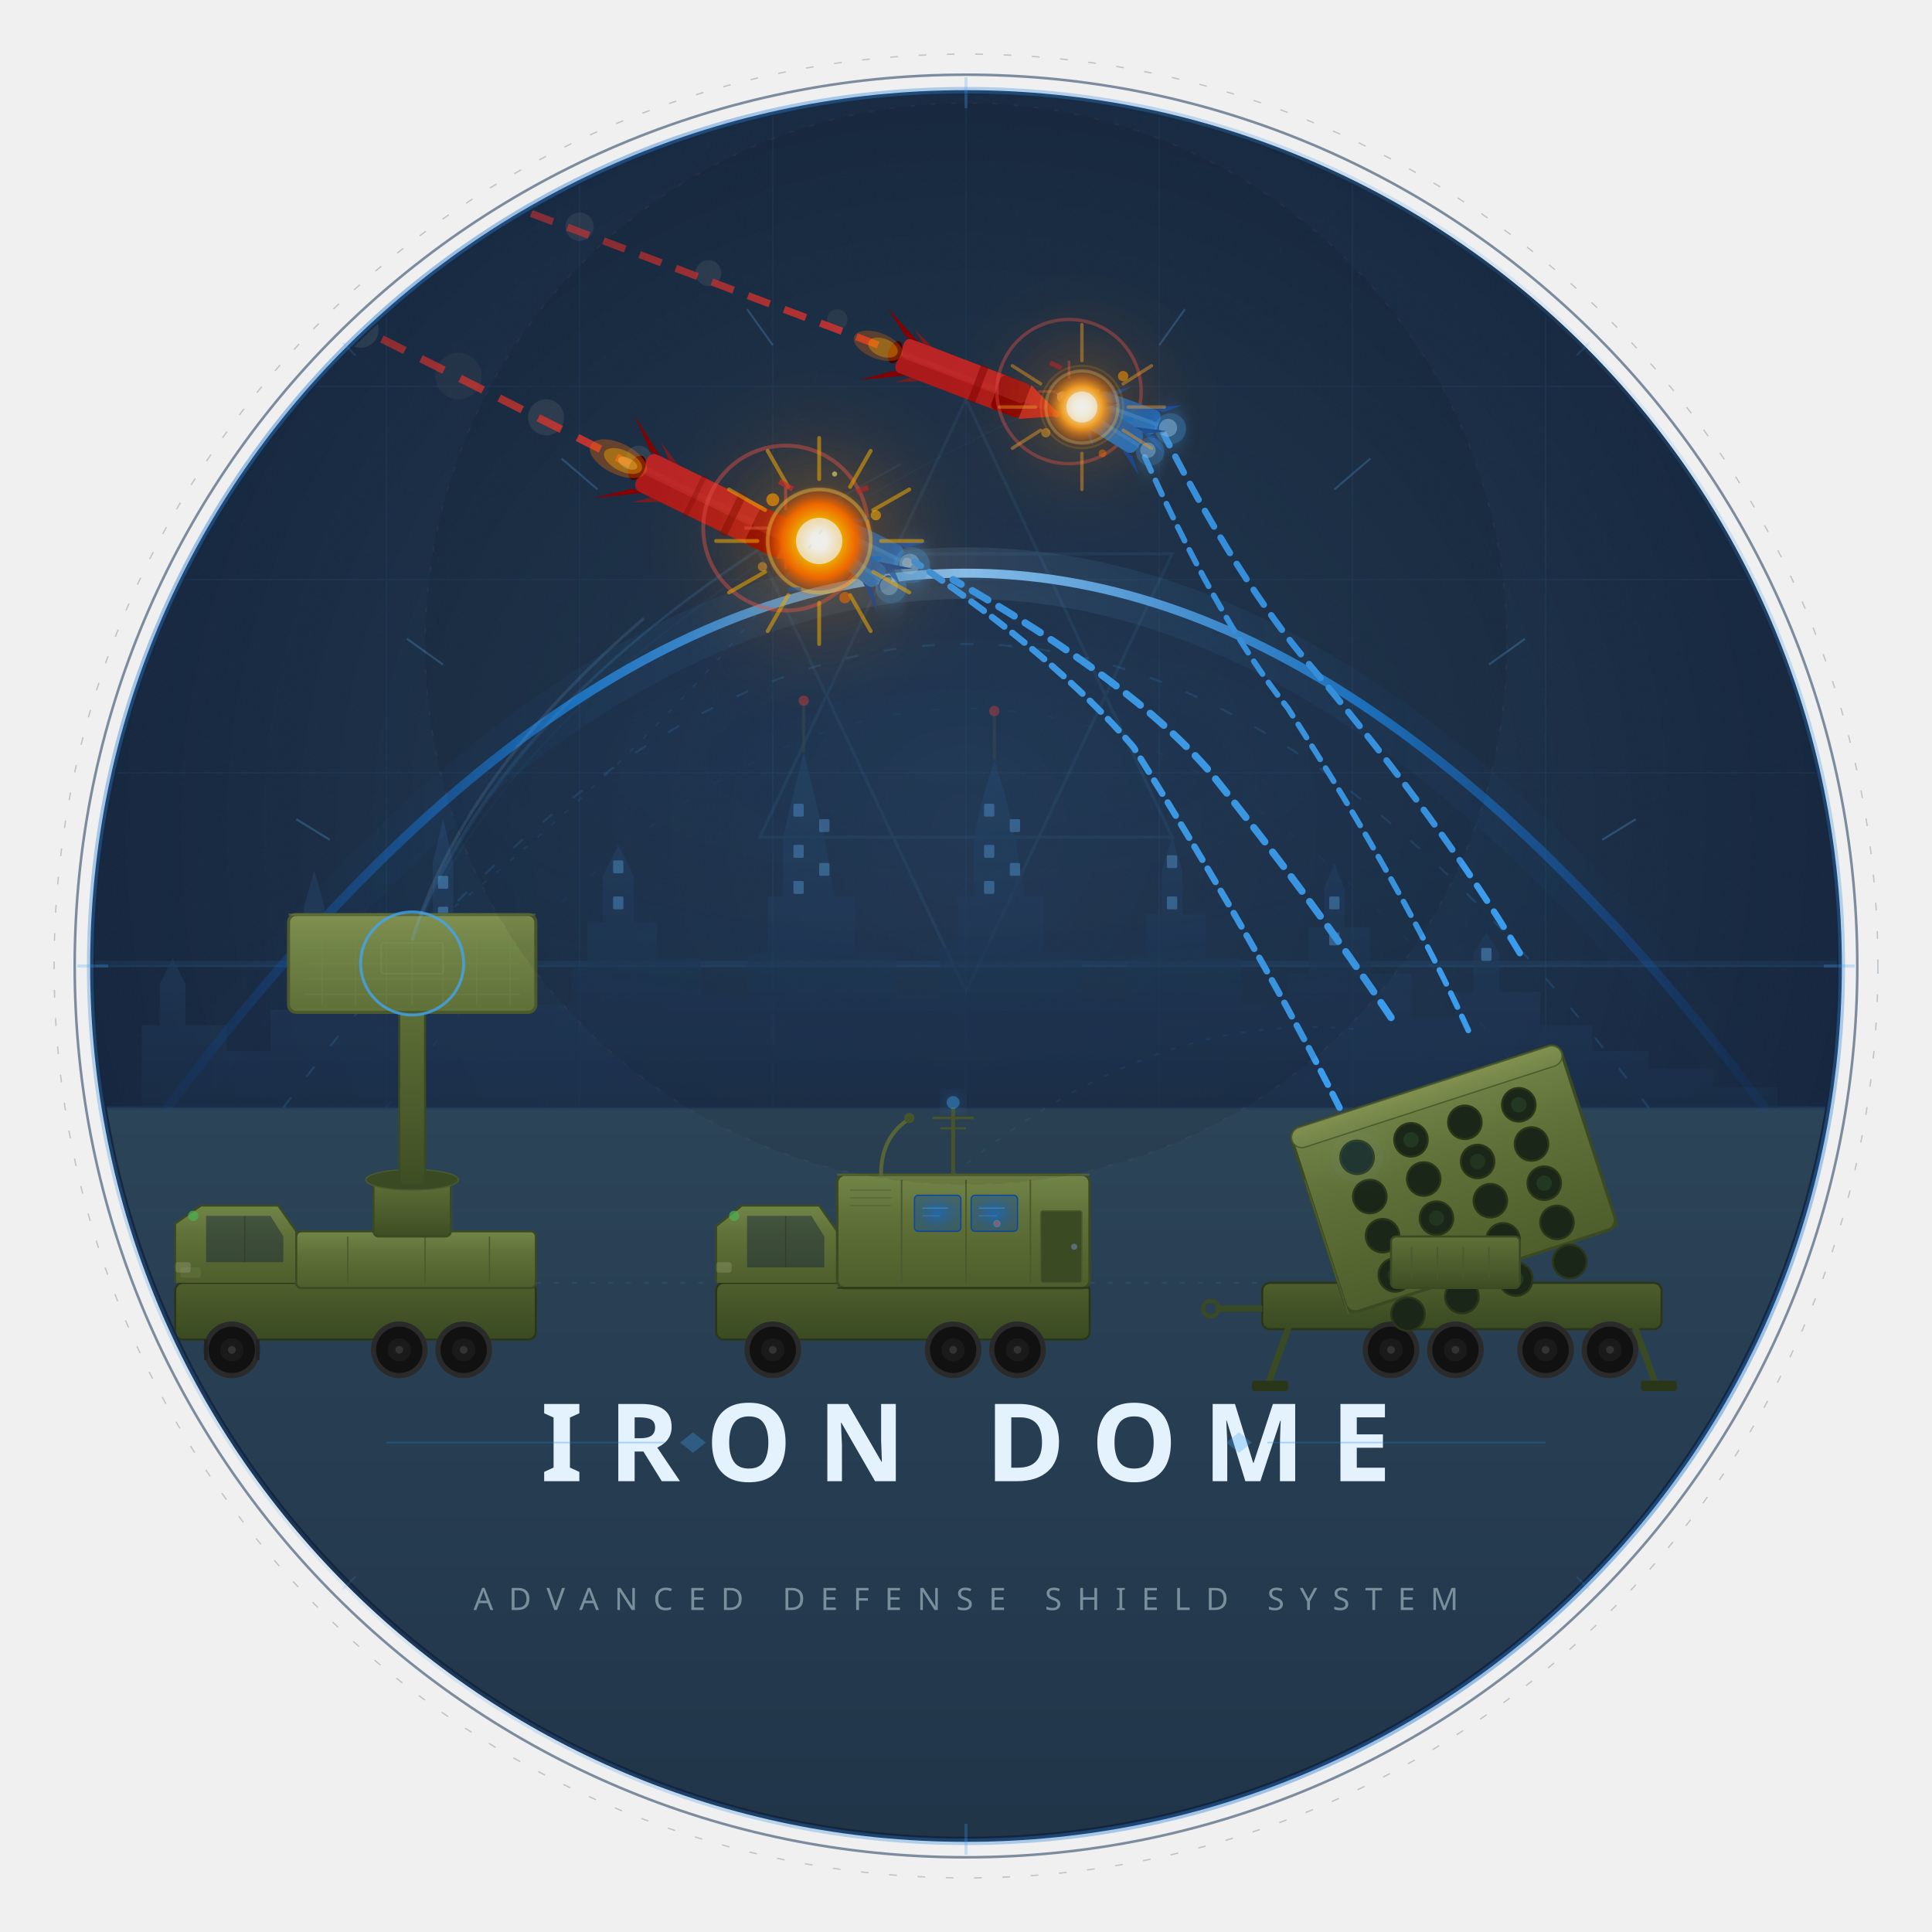
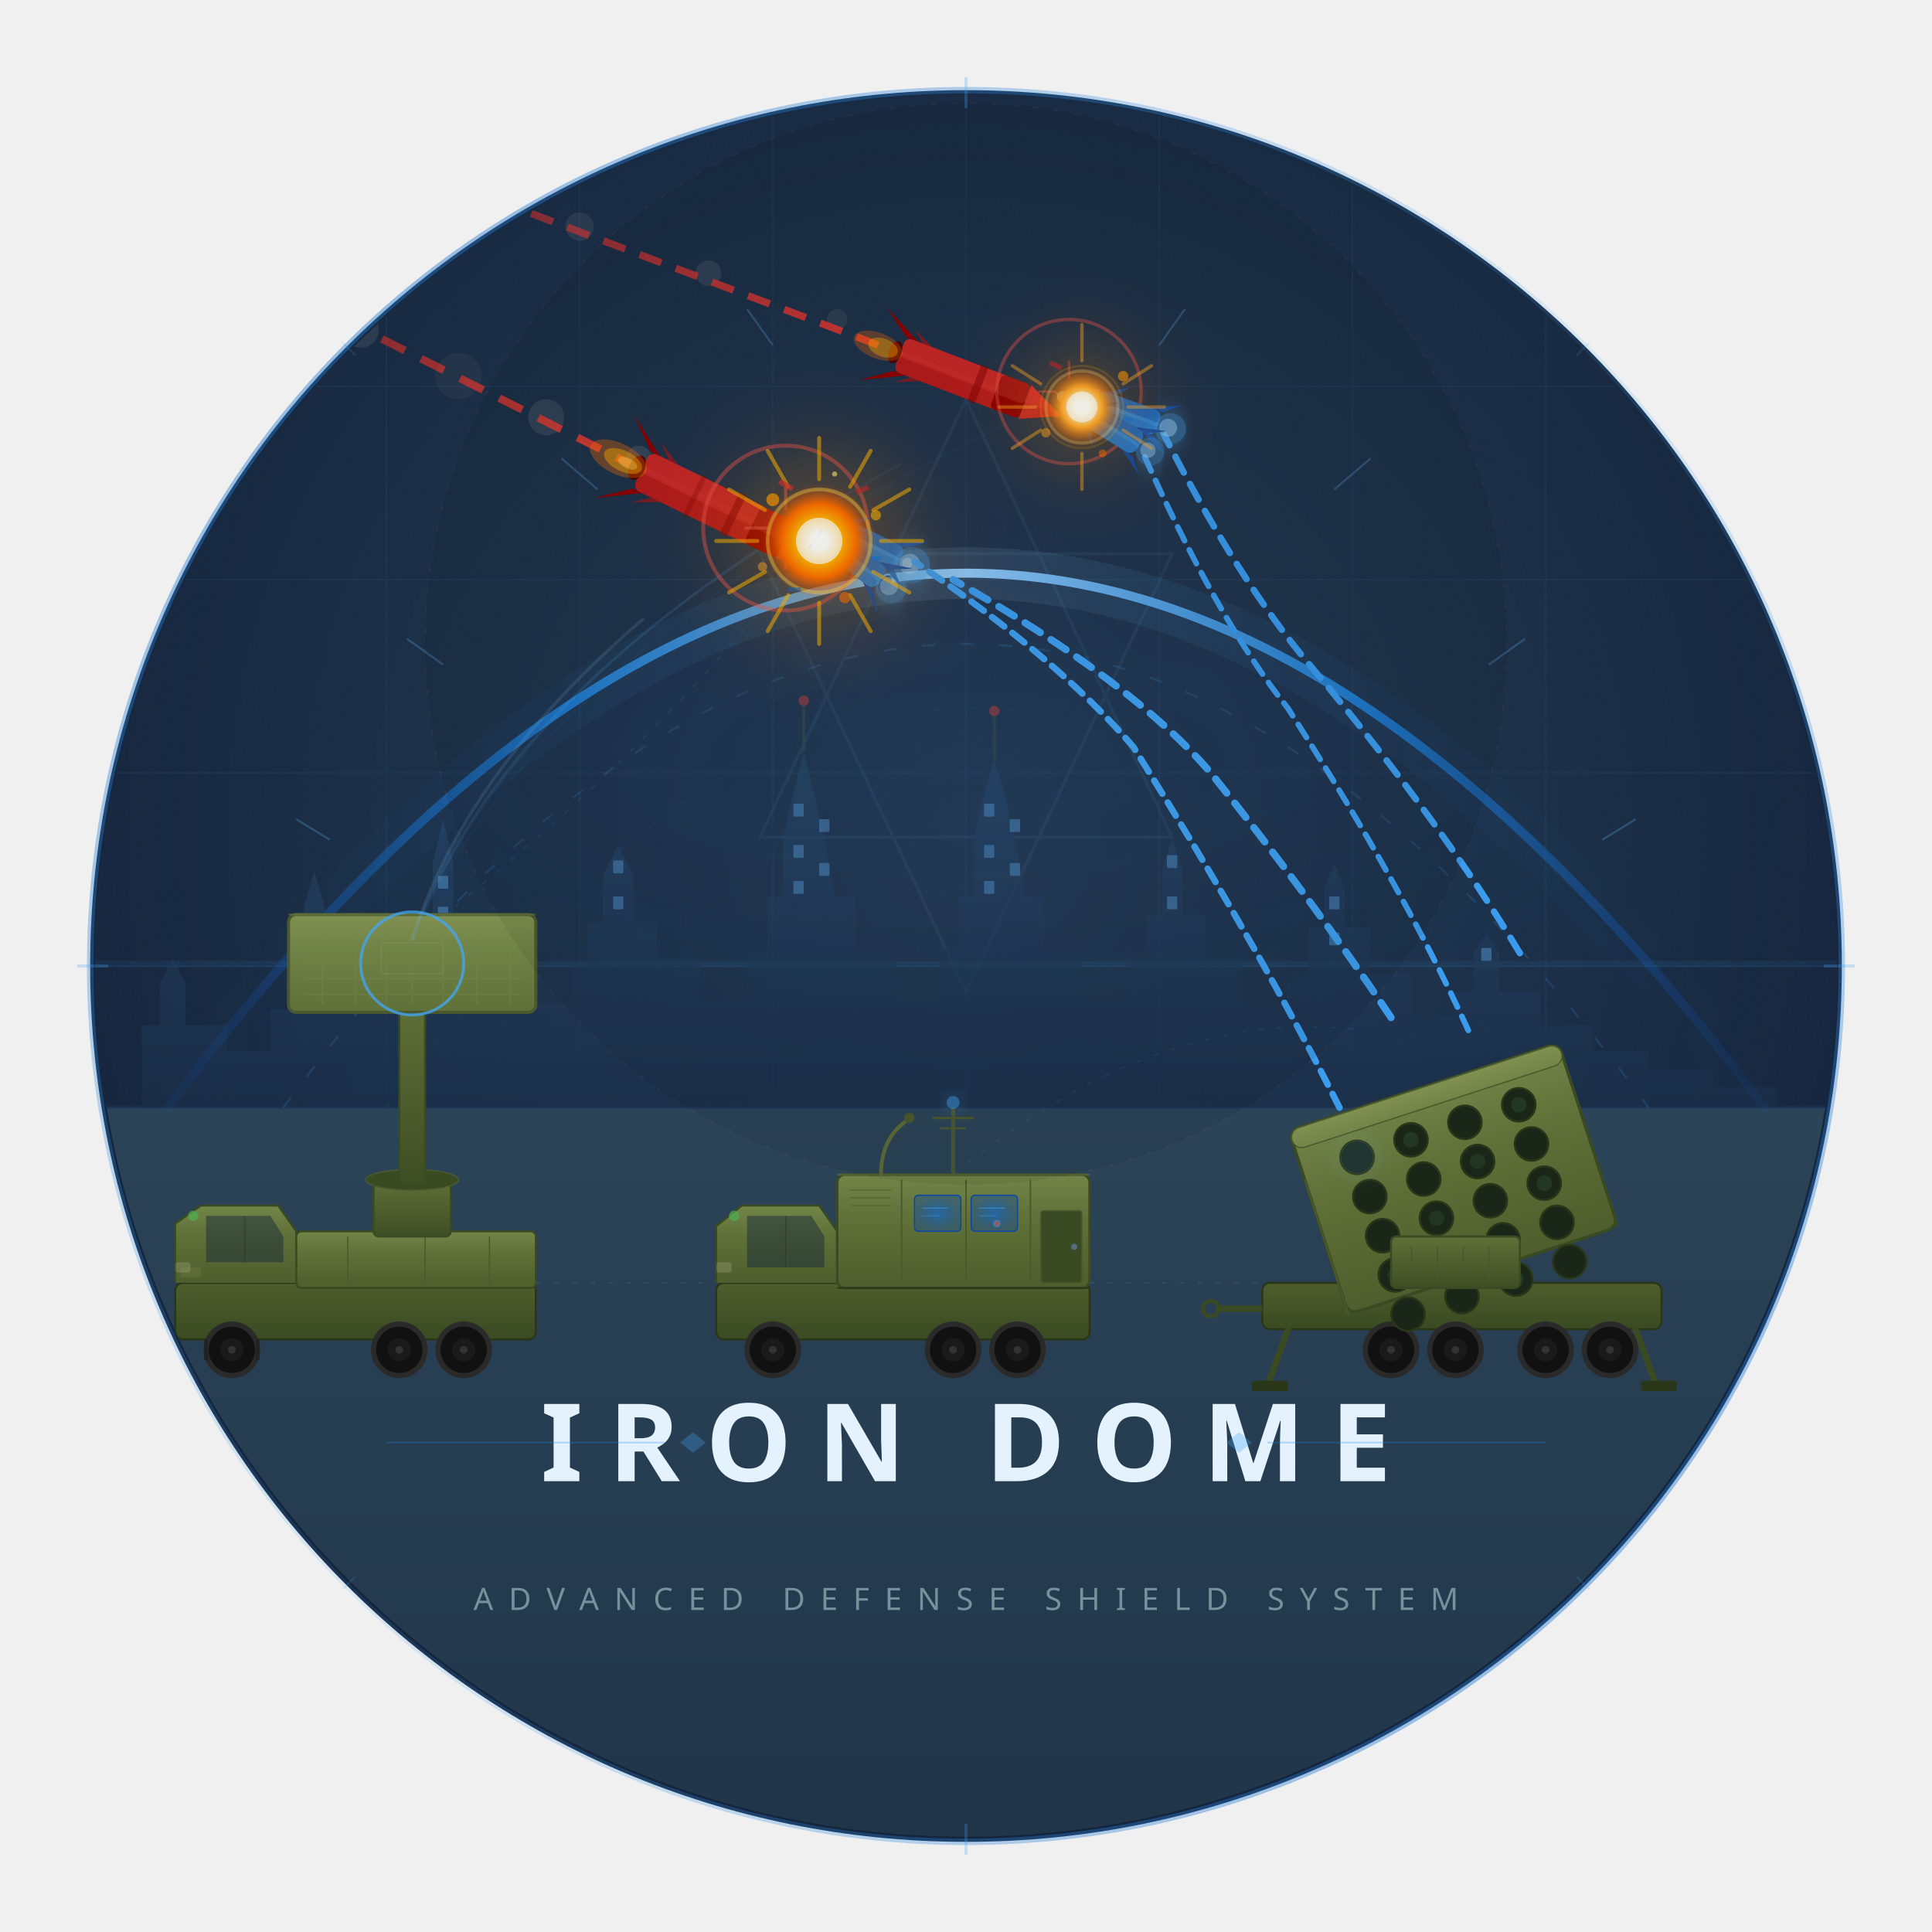
<svg xmlns="http://www.w3.org/2000/svg" viewBox="0 0 750 750">
  <style>
  @keyframes amb{0%,100%{transform:scale(1);opacity:.5}50%{transform:scale(1.18);opacity:1}}
  @keyframes rSpin{to{transform:rotate(360deg)}}
  @keyframes p1{0%{r:20;opacity:.55}100%{r:95;opacity:0}}
  @keyframes p2{0%{r:20;opacity:.45}100%{r:95;opacity:0}}
  @keyframes p3{0%{r:20;opacity:.35}100%{r:95;opacity:0}}
  @keyframes dBr{0%,100%{opacity:.22}50%{opacity:.6}}
  @keyframes boom{0%,65%,100%{opacity:.5}75%{opacity:1}82%{opacity:.65}}
  @keyframes trl{to{stroke-dashoffset:-24}}
  @keyframes etrl{to{stroke-dashoffset:28}}
  @keyframes scan{0%{transform:translateY(-220px);opacity:0}8%{opacity:.1}92%{opacity:.1}100%{transform:translateY(220px);opacity:0}}
  @keyframes tGlow{0%,100%{filter:drop-shadow(0 0 3px rgba(144,202,249,.25))}50%{filter:drop-shadow(0 0 10px rgba(144,202,249,.55))}}
  @keyframes blink{0%,49%{opacity:1}50%,100%{opacity:.3}}
  @keyframes warn{0%,100%{opacity:.5}50%{opacity:1}}
  @keyframes shP{0%,100%{opacity:.08}50%{opacity:.2}}
  @keyframes lockOn{0%,100%{r:22;stroke-width:1.3}50%{r:27;stroke-width:2}}
  @keyframes scrF{0%,100%{opacity:.5}50%{opacity:.8}}
  .rSpin{transform-origin:140px 430px;animation:rSpin 3.5s linear infinite}
  .p1{animation:p1 2.8s ease-out infinite}
  .p2{animation:p2 2.8s ease-out infinite .9s}
  .p3{animation:p3 2.8s ease-out infinite 1.8s}
  .dBr{animation:dBr 3.5s ease-in-out infinite}
  .boom{animation:boom 2.8s ease-in-out infinite}
  .trl{animation:trl 1.2s linear infinite}
  .etrl{animation:etrl .9s linear infinite}
  .scan{animation:scan 6s linear infinite}
  .tGlow{animation:tGlow 4s ease-in-out infinite}
  .blink{animation:blink 1s step-end infinite}
  .warn{animation:warn 1.5s ease-in-out infinite}
  .shP{animation:shP 4s ease-in-out infinite}
  .lockOn{animation:lockOn 1.8s ease-in-out infinite}
  .scrF{animation:scrF 2s ease-in-out infinite}
</style>
  <defs>
    <radialGradient id="bg" cx="50%" cy="42%" r="56%">
      <stop offset="0%" stop-color="#243a55" />
      <stop offset="55%" stop-color="#1c3048" />
      <stop offset="100%" stop-color="#14243c" />
    </radialGradient>
    <linearGradient id="dG" x1="0" y1="0" x2="1" y2="0">
      <stop offset="0%" stop-color="#0d47a1" stop-opacity=".12" />
      <stop offset="25%" stop-color="#1e88e5" stop-opacity=".8" />
      <stop offset="50%" stop-color="#90caf9" />
      <stop offset="75%" stop-color="#1e88e5" stop-opacity=".8" />
      <stop offset="100%" stop-color="#0d47a1" stop-opacity=".12" />
    </linearGradient>
    <linearGradient id="dGl" x1="0" y1="0" x2="1" y2="0">
      <stop offset="0%" stop-color="#1565c0" stop-opacity="0" />
      <stop offset="35%" stop-color="#42a5f5" stop-opacity=".35" />
      <stop offset="50%" stop-color="#bbdefb" stop-opacity=".5" />
      <stop offset="65%" stop-color="#42a5f5" stop-opacity=".35" />
      <stop offset="100%" stop-color="#1565c0" stop-opacity="0" />
    </linearGradient>
    <radialGradient id="shF" cx="50%" cy="35%" r="55%">
      <stop offset="0%" stop-color="#1565c0" stop-opacity=".06" />
      <stop offset="100%" stop-color="#0d47a1" stop-opacity=".01" />
    </radialGradient>
    <linearGradient id="iG" x1="0" y1="1" x2="1" y2="0">
      <stop offset="0%" stop-color="#1565c0" />
      <stop offset="60%" stop-color="#42a5f5" />
      <stop offset="100%" stop-color="#e3f2fd" />
    </linearGradient>
    <linearGradient id="eG" x1="0" y1="0" x2="1" y2="1">
      <stop offset="0%" stop-color="#b71c1c" stop-opacity=".3" />
      <stop offset="100%" stop-color="#f44336" />
    </linearGradient>
    <linearGradient id="eG2" x1="0" y1="0" x2="1" y2="1">
      <stop offset="0%" stop-color="#c62828" stop-opacity=".25" />
      <stop offset="100%" stop-color="#e53935" />
    </linearGradient>
    <radialGradient id="bm1" cx="50%" cy="50%" r="50%">
      <stop offset="0%" stop-color="#fff" />
      <stop offset="15%" stop-color="#fffde7" />
      <stop offset="40%" stop-color="#ffb300" />
      <stop offset="65%" stop-color="#ff6f00" />
      <stop offset="100%" stop-color="#e65100" stop-opacity="0" />
    </radialGradient>
    <radialGradient id="bm1o" cx="50%" cy="50%" r="50%">
      <stop offset="0%" stop-color="#ff9800" stop-opacity=".45" />
      <stop offset="100%" stop-color="#ff6f00" stop-opacity="0" />
    </radialGradient>
    <radialGradient id="bm2" cx="50%" cy="50%" r="50%">
      <stop offset="0%" stop-color="#fff" />
      <stop offset="20%" stop-color="#fff9c4" />
      <stop offset="50%" stop-color="#ffa726" />
      <stop offset="100%" stop-color="#e65100" stop-opacity="0" />
    </radialGradient>
    <linearGradient id="gnG" x1="0" y1="0" x2="0" y2="1">
      <stop offset="0%" stop-color="#2c4458" />
      <stop offset="100%" stop-color="#203448" />
    </linearGradient>
    <linearGradient id="cG" x1="0" y1="0" x2="0" y2="1">
      <stop offset="0%" stop-color="#2a4a6f" stop-opacity=".85" />
      <stop offset="100%" stop-color="#1a2e48" stop-opacity=".95" />
    </linearGradient>
    <linearGradient id="rG" x1="0" y1="0" x2="1" y2="1">
      <stop offset="0%" stop-color="#1565c0" stop-opacity=".55" />
      <stop offset="50%" stop-color="#42a5f5" stop-opacity=".12" />
      <stop offset="100%" stop-color="#1565c0" stop-opacity=".55" />
    </linearGradient>
    <linearGradient id="oliveBody" x1="0" y1="0" x2="0" y2="1">
      <stop offset="0%" stop-color="#728548" />
      <stop offset="40%" stop-color="#5f7038" />
      <stop offset="100%" stop-color="#4e5e2c" />
    </linearGradient>
    <linearGradient id="oliveDark" x1="0" y1="0" x2="0" y2="1">
      <stop offset="0%" stop-color="#5f7038" />
      <stop offset="100%" stop-color="#3e4e24" />
    </linearGradient>
    <linearGradient id="oliveLight" x1="0" y1="0" x2="0" y2="1">
      <stop offset="0%" stop-color="#809050" />
      <stop offset="100%" stop-color="#728548" />
    </linearGradient>
    <linearGradient id="oliveChassis" x1="0" y1="0" x2="0" y2="1">
      <stop offset="0%" stop-color="#4e5e2c" />
      <stop offset="100%" stop-color="#3a4a22" />
    </linearGradient>
    <linearGradient id="radarPanel" x1="0" y1="0" x2="0" y2="1">
      <stop offset="0%" stop-color="#809050" />
      <stop offset="30%" stop-color="#728548" />
      <stop offset="100%" stop-color="#5f7038" />
    </linearGradient>
    <radialGradient id="scrG" cx="50%" cy="50%" r="50%">
      <stop offset="0%" stop-color="#1565c0" stop-opacity=".8" />
      <stop offset="100%" stop-color="#0d47a1" stop-opacity=".4" />
    </radialGradient>
    <linearGradient id="scC" x1="0" y1="1" x2=".5" y2="0">
      <stop offset="0%" stop-color="#42a5f5" stop-opacity=".3" />
      <stop offset="100%" stop-color="#42a5f5" stop-opacity="0" />
    </linearGradient>
    <filter id="gl" x="-50%" y="-50%" width="200%" height="200%">
      <feGaussianBlur in="SourceGraphic" stdDeviation="3.5" />
      <feMerge>
        <feMergeNode />
        <feMergeNode in="SourceGraphic" />
      </feMerge>
    </filter>
    <filter id="glH" x="-50%" y="-50%" width="200%" height="200%">
      <feGaussianBlur in="SourceGraphic" stdDeviation="7" />
      <feMerge>
        <feMergeNode />
        <feMergeNode in="SourceGraphic" />
      </feMerge>
    </filter>
    <filter id="bGl" x="-100%" y="-100%" width="300%" height="300%">
      <feGaussianBlur in="SourceGraphic" stdDeviation="10" />
    </filter>
    <filter id="ns">
      <feTurbulence type="fractalNoise" baseFrequency=".85" numOctaves="4" stitchTiles="stitch" />
      <feColorMatrix type="saturate" values="0" />
      <feComponentTransfer>
        <feFuncA type="linear" slope=".025" />
      </feComponentTransfer>
    </filter>
    <clipPath id="cl">
      <circle cx="375" cy="375" r="338" />
    </clipPath>
  </defs>
  <circle cx="375" cy="375" r="340" fill="url(#bg)" stroke="url(#rG)" stroke-width="2.5" />
-   <circle cx="375" cy="375" r="346" fill="none" stroke="#1e3a5c" stroke-width="1" opacity=".55" />
-   <circle cx="375" cy="375" r="354" fill="none" stroke="#1a3a5c" stroke-width=".5" stroke-dasharray="3 8" opacity=".25" />
  <g clip-path="url(#cl)">
    <rect x="36" y="36" width="678" height="678" filter="url(#ns)" opacity=".4" />
    <g opacity=".07" stroke="#42a5f5" stroke-width=".5">
      <line x1="36" y1="150" x2="714" y2="150" />
      <line x1="36" y1="225" x2="714" y2="225" />
      <line x1="36" y1="300" x2="714" y2="300" />
      <line x1="36" y1="375" x2="714" y2="375" />
      <line x1="36" y1="450" x2="714" y2="450" />
      <line x1="150" y1="36" x2="150" y2="714" />
      <line x1="225" y1="36" x2="225" y2="714" />
      <line x1="300" y1="36" x2="300" y2="714" />
      <line x1="375" y1="36" x2="375" y2="714" />
      <line x1="450" y1="36" x2="450" y2="714" />
      <line x1="525" y1="36" x2="525" y2="714" />
      <line x1="600" y1="36" x2="600" y2="714" />
    </g>
    <g opacity=".08">
      <polygon points="375,155 455,325 295,325" fill="none" stroke="#64b5f6" stroke-width="1.2" />
      <polygon points="375,385 295,215 455,215" fill="none" stroke="#64b5f6" stroke-width="1.2" />
    </g>
    <rect class="scan" x="36" y="373" width="678" height="2.5" fill="#42a5f5" opacity=".08" rx="1" />
    <rect x="36" y="430" width="678" height="300" fill="url(#gnG)" />
    <line x1="36" y1="430" x2="714" y2="430" stroke="#1e3a5f" stroke-width="1.2" opacity=".6" />
    <g opacity=".03" stroke="#8d6e63" stroke-width=".3">
      <line x1="36" y1="470" x2="714" y2="470" />
      <line x1="36" y1="510" x2="714" y2="510" />
    </g>
    <g opacity=".7">
      <path d="     M36,430 L55,430 L55,398 L62,398 L62,382 L67,372 L72,382 L72,398 L88,398 L88,408     L105,408 L105,392 L112,392 L112,372 L118,372 L118,352 L122,338 L126,352 L126,372 L138,372 L138,390 L155,390     L155,375 L162,375 L162,355 L168,355 L168,335 L172,318 L176,335 L176,355 L188,355 L188,372 L205,372 L205,390 L222,390     L222,375 L228,375 L228,358 L234,358 L234,340 L240,328 L246,340 L246,358 L255,358 L255,372 L272,372 L272,388 L290,388     L290,370 L298,370 L298,348 L304,348 L304,325 L308,308 L312,292 L316,308 L320,325 L324,348 L332,348 L332,370 L348,370 L348,388 L365,388     L365,368 L372,368 L372,348 L378,348 L378,325 L382,308 L386,295 L390,308 L394,325 L398,348 L405,348 L405,370 L420,370 L420,388 L438,388     L438,372 L445,372 L445,355 L451,355 L451,338 L455,325 L459,338 L459,355 L468,355 L468,372 L482,372 L482,390 L500,390     L500,378 L508,378 L508,360 L514,360 L514,345 L518,335 L522,345 L522,360 L532,360 L532,378 L548,378 L548,395 L565,395     L565,385 L572,385 L572,370 L577,362 L582,370 L582,385 L598,385 L598,398 L618,398 L618,408 L640,408 L640,415 L665,415 L665,422 L690,422 L690,430 L714,430 Z   " fill="url(#cG)" />
      <g fill="#64b5f6" opacity=".55">
        <rect x="120" y="358" width="4" height="5" rx=".5" />
        <rect x="120" y="370" width="4" height="5" rx=".5" />
        <rect x="170" y="340" width="4" height="5" rx=".5" />
        <rect x="170" y="352" width="4" height="5" rx=".5" />
        <rect x="238" y="334" width="4" height="5" rx=".5" />
        <rect x="238" y="348" width="4" height="5" rx=".5" />
        <rect x="308" y="312" width="4" height="5" rx=".5" />
        <rect x="308" y="328" width="4" height="5" rx=".5" />
        <rect x="308" y="342" width="4" height="5" rx=".5" />
        <rect x="318" y="318" width="4" height="5" rx=".5" />
        <rect x="318" y="335" width="4" height="5" rx=".5" />
        <rect x="382" y="312" width="4" height="5" rx=".5" />
        <rect x="382" y="328" width="4" height="5" rx=".5" />
        <rect x="382" y="342" width="4" height="5" rx=".5" />
        <rect x="392" y="318" width="4" height="5" rx=".5" />
        <rect x="392" y="335" width="4" height="5" rx=".5" />
        <rect x="453" y="332" width="4" height="5" rx=".5" />
        <rect x="453" y="348" width="4" height="5" rx=".5" />
        <rect x="516" y="348" width="4" height="5" rx=".5" />
        <rect x="516" y="362" width="4" height="5" rx=".5" />
        <rect x="575" y="368" width="4" height="5" rx=".5" />
      </g>
      <line x1="312" y1="292" x2="312" y2="274" stroke="#37474f" stroke-width="1.2" />
      <circle cx="312" cy="272" r="2" fill="#f44336" opacity=".6" class="blink" />
      <line x1="386" y1="295" x2="386" y2="278" stroke="#37474f" stroke-width="1.2" />
      <circle cx="386" cy="276" r="2" fill="#f44336" opacity=".6" class="blink" />
    </g>
    <path class="shP" d="M65 430 Q375 15 685 430" fill="url(#shF)" />
    <path class="dBr" d="M65 430 Q375 15 685 430" fill="none" stroke="url(#dGl)" stroke-width="20" opacity=".22" />
    <path d="M65 430 Q375 15 685 430" fill="none" stroke="url(#dG)" stroke-width="3.5" stroke-linecap="round" />
    <path d="M110 430 Q375 70 640 430" fill="none" stroke="#42a5f5" stroke-width=".8" opacity=".15" stroke-dasharray="5 10" />
    <path d="M150 430 Q375 120 600 430" fill="none" stroke="#1e88e5" stroke-width=".5" opacity=".08" stroke-dasharray="3 12" />
    <g opacity=".25" stroke="#64b5f6" stroke-width=".8">
      <line x1="115" y1="318" x2="128" y2="326" />
      <line x1="158" y1="248" x2="172" y2="258" />
      <line x1="218" y1="178" x2="232" y2="190" />
      <line x1="290" y1="120" x2="300" y2="134" />
      <line x1="460" y1="120" x2="450" y2="134" />
      <line x1="532" y1="178" x2="518" y2="190" />
      <line x1="592" y1="248" x2="578" y2="258" />
      <line x1="635" y1="318" x2="622" y2="326" />
    </g>
    <g>
      <rect x="68" y="498" width="140" height="22" rx="3" fill="url(#oliveChassis)" stroke="#2a3618" stroke-width=".8" />
      <path d="M68,498 L68,475 L78,468 L108,468 L115,478 L115,498" fill="url(#oliveBody)" stroke="#3a4a22" stroke-width=".8" />
      <path d="M80,472 L105,472 L110,480 L110,490 L80,490 Z" fill="#1a2a3a" opacity=".5" />
      <line x1="95" y1="472" x2="95" y2="490" stroke="#2a3618" stroke-width=".5" opacity=".5" />
      <rect x="70" y="492" width="8" height="4" rx="1" fill="#6b7a42" opacity=".4" />
      <rect x="115" y="478" width="93" height="22" rx="2" fill="url(#oliveBody)" stroke="#3a4a22" stroke-width=".8" />
      <line x1="135" y1="480" x2="135" y2="498" stroke="#4a5a2e" stroke-width=".5" />
      <line x1="165" y1="480" x2="165" y2="498" stroke="#4a5a2e" stroke-width=".5" />
      <line x1="190" y1="480" x2="190" y2="498" stroke="#4a5a2e" stroke-width=".5" />
      <circle cx="90" cy="524" r="10" fill="#111" stroke="#2a2a2a" stroke-width="2" />
      <circle cx="90" cy="524" r="4.5" fill="#1a1a1a" />
      <circle cx="90" cy="524" r="1.5" fill="#333" />
      <circle cx="155" cy="524" r="10" fill="#111" stroke="#2a2a2a" stroke-width="2" />
      <circle cx="155" cy="524" r="4.5" fill="#1a1a1a" />
      <circle cx="155" cy="524" r="1.5" fill="#333" />
      <circle cx="180" cy="524" r="10" fill="#111" stroke="#2a2a2a" stroke-width="2" />
      <circle cx="180" cy="524" r="4.5" fill="#1a1a1a" />
      <circle cx="180" cy="524" r="1.5" fill="#333" />
      <line x1="80" y1="520" x2="80" y2="528" stroke="#222" stroke-width="1.5" />
      <line x1="100" y1="520" x2="100" y2="528" stroke="#222" stroke-width="1.5" />
      <rect x="145" y="458" width="30" height="22" rx="2" fill="url(#oliveDark)" stroke="#3a4a22" stroke-width=".8" />
      <ellipse cx="160" cy="458" rx="18" ry="4" fill="#3a4a22" stroke="#4a5a2e" stroke-width=".5" />
      <g>
        <rect x="155" y="388" width="10" height="72" rx="2" fill="url(#oliveDark)" stroke="#3a4a22" stroke-width=".8" />
        <rect x="112" y="355" width="96" height="38" rx="3" fill="url(#radarPanel)" stroke="#4a5a2e" stroke-width="1.2" />
        <g opacity=".3">
          <line x1="118" y1="362" x2="202" y2="362" stroke="#7a8a4e" stroke-width=".5" />
          <line x1="118" y1="368" x2="202" y2="368" stroke="#7a8a4e" stroke-width=".5" />
          <line x1="118" y1="374" x2="202" y2="374" stroke="#7a8a4e" stroke-width=".5" />
          <line x1="118" y1="380" x2="202" y2="380" stroke="#7a8a4e" stroke-width=".5" />
          <line x1="118" y1="386" x2="202" y2="386" stroke="#7a8a4e" stroke-width=".5" />
          <line x1="125" y1="358" x2="125" y2="390" stroke="#7a8a4e" stroke-width=".5" />
          <line x1="138" y1="358" x2="138" y2="390" stroke="#7a8a4e" stroke-width=".5" />
          <line x1="150" y1="358" x2="150" y2="390" stroke="#7a8a4e" stroke-width=".5" />
          <line x1="160" y1="358" x2="160" y2="390" stroke="#7a8a4e" stroke-width=".5" />
          <line x1="172" y1="358" x2="172" y2="390" stroke="#7a8a4e" stroke-width=".5" />
          <line x1="185" y1="358" x2="185" y2="390" stroke="#7a8a4e" stroke-width=".5" />
          <line x1="198" y1="358" x2="198" y2="390" stroke="#7a8a4e" stroke-width=".5" />
        </g>
        <line x1="112" y1="355" x2="208" y2="355" stroke="#7a8a4e" stroke-width=".8" opacity=".4" />
        <rect x="148" y="366" width="24" height="12" rx="1" fill="none" stroke="#8a9a52" stroke-width=".5" opacity=".3" />
      </g>
      <circle class="p1" cx="160" cy="374" r="20" fill="none" stroke="#42a5f5" stroke-width="1.2" opacity=".5" />
      <circle class="p2" cx="160" cy="374" r="20" fill="none" stroke="#42a5f5" stroke-width="1" opacity=".4" />
      <circle class="p3" cx="160" cy="374" r="20" fill="none" stroke="#42a5f5" stroke-width=".7" opacity=".3" />
      <g opacity=".28">
        <path d="M160 365 Q180 300 250 240" stroke="#90caf9" fill="none" stroke-width="1.2" opacity=".5" />
        <path d="M160 365 Q190 280 300 210" stroke="#64b5f6" fill="none" stroke-width="1" opacity=".4" />
        <path d="M160 365 Q200 260 350 180" stroke="#42a5f5" fill="none" stroke-width=".8" opacity=".3" />
        <path d="M160 365 Q210 250 400 160" stroke="#1e88e5" fill="none" stroke-width=".6" opacity=".2" />
      </g>
      <circle cx="75" cy="472" r="2" fill="#4caf50" opacity=".7" class="blink" />
      <rect x="68" y="490" width="6" height="4" rx="1" fill="#fff3e0" opacity=".15" />
    </g>
    <g>
      <rect x="278" y="498" width="145" height="22" rx="3" fill="url(#oliveChassis)" stroke="#2a3618" stroke-width=".8" />
      <path d="M278,498 L278,476 L288,468 L318,468 L325,478 L325,498" fill="url(#oliveBody)" stroke="#3a4a22" stroke-width=".8" />
      <path d="M290,472 L315,472 L320,480 L320,492 L290,492 Z" fill="#1a2a3a" opacity=".5" />
      <line x1="305" y1="472" x2="305" y2="492" stroke="#2a3618" stroke-width=".5" opacity=".5" />
      <rect x="278" y="490" width="6" height="4" rx="1" fill="#fff3e0" opacity=".15" />
      <circle cx="285" cy="472" r="2" fill="#4caf50" opacity=".7" class="blink" />
      <rect x="325" y="456" width="98" height="44" rx="3" fill="url(#oliveBody)" stroke="#3a4a22" stroke-width="1" />
      <line x1="350" y1="458" x2="350" y2="498" stroke="#4a5a2e" stroke-width=".6" />
      <line x1="375" y1="458" x2="375" y2="498" stroke="#4a5a2e" stroke-width=".6" />
      <line x1="400" y1="458" x2="400" y2="498" stroke="#4a5a2e" stroke-width=".6" />
      <line x1="325" y1="456" x2="423" y2="456" stroke="#6b7a42" stroke-width=".8" opacity=".5" />
      <line x1="325" y1="500" x2="423" y2="500" stroke="#2a3618" stroke-width=".6" />
      <rect x="404" y="470" width="16" height="28" rx="1" fill="#3a4a22" stroke="#4a5a2e" stroke-width=".5" />
      <circle cx="417" cy="484" r="1.2" fill="#546e7a" />
      <g stroke="#4a5a2e" stroke-width=".5" opacity=".5">
        <line x1="330" y1="462" x2="346" y2="462" />
        <line x1="330" y1="465" x2="346" y2="465" />
        <line x1="330" y1="468" x2="346" y2="468" />
      </g>
      <rect x="355" y="464" width="18" height="14" rx="1.5" fill="url(#scrG)" class="scrF" stroke="#0d47a1" stroke-width=".5" />
      <rect x="377" y="464" width="18" height="14" rx="1.5" fill="url(#scrG)" class="scrF" style="animation-delay:.3s" stroke="#0d47a1" stroke-width=".5" />
      <g stroke="#42a5f5" stroke-width=".4">
        <line x1="358" y1="469" x2="368" y2="469" opacity=".5" />
        <line x1="358" y1="472" x2="365" y2="472" opacity=".3" />
        <line x1="380" y1="469" x2="390" y2="469" opacity=".5" />
        <line x1="380" y1="472" x2="387" y2="472" opacity=".3" />
        <circle cx="387" cy="475" r="1.2" fill="#ef5350" opacity=".5" class="warn" />
      </g>
      <line x1="370" y1="456" x2="370" y2="430" stroke="#4a5a2e" stroke-width="1.5" />
      <line x1="362" y1="434" x2="378" y2="434" stroke="#4a5a2e" stroke-width="1" />
      <line x1="365" y1="438" x2="375" y2="438" stroke="#4a5a2e" stroke-width=".8" />
      <circle cx="370" cy="428" r="2.5" fill="#42a5f5" opacity=".5" filter="url(#gl)" />
      <path d="M342 456 Q342 442 352 435" stroke="#5d6b3a" fill="none" stroke-width="1.5" stroke-linecap="round" />
      <circle cx="353" cy="434" r="2" fill="#4a5a2e" />
      <circle cx="300" cy="524" r="10" fill="#111" stroke="#2a2a2a" stroke-width="2" />
      <circle cx="300" cy="524" r="4.5" fill="#1a1a1a" />
      <circle cx="300" cy="524" r="1.5" fill="#333" />
      <circle cx="370" cy="524" r="10" fill="#111" stroke="#2a2a2a" stroke-width="2" />
      <circle cx="370" cy="524" r="4.5" fill="#1a1a1a" />
      <circle cx="370" cy="524" r="1.5" fill="#333" />
      <circle cx="395" cy="524" r="10" fill="#111" stroke="#2a2a2a" stroke-width="2" />
      <circle cx="395" cy="524" r="4.5" fill="#1a1a1a" />
      <circle cx="395" cy="524" r="1.5" fill="#333" />
    </g>
    <g>
      <rect x="490" y="498" width="155" height="18" rx="3" fill="url(#oliveChassis)" stroke="#2a3618" stroke-width=".8" />
      <line x1="490" y1="508" x2="472" y2="508" stroke="#3a4a22" stroke-width="2.5" />
      <circle cx="470" cy="508" r="3" fill="none" stroke="#3a4a22" stroke-width="1.5" />
      <line x1="500" y1="516" x2="492" y2="538" stroke="#3a4a22" stroke-width="2.5" stroke-linecap="round" />
      <line x1="635" y1="516" x2="643" y2="538" stroke="#3a4a22" stroke-width="2.5" stroke-linecap="round" />
      <rect x="486" y="536" width="14" height="4" rx="1" fill="#2a3618" />
      <rect x="637" y="536" width="14" height="4" rx="1" fill="#2a3618" />
      <circle cx="540" cy="524" r="10" fill="#111" stroke="#2a2a2a" stroke-width="2" />
      <circle cx="540" cy="524" r="4.5" fill="#1a1a1a" />
      <circle cx="540" cy="524" r="1.5" fill="#333" />
      <circle cx="565" cy="524" r="10" fill="#111" stroke="#2a2a2a" stroke-width="2" />
      <circle cx="565" cy="524" r="4.5" fill="#1a1a1a" />
      <circle cx="565" cy="524" r="1.5" fill="#333" />
      <circle cx="600" cy="524" r="10" fill="#111" stroke="#2a2a2a" stroke-width="2" />
      <circle cx="600" cy="524" r="4.5" fill="#1a1a1a" />
      <circle cx="600" cy="524" r="1.5" fill="#333" />
      <circle cx="625" cy="524" r="10" fill="#111" stroke="#2a2a2a" stroke-width="2" />
      <circle cx="625" cy="524" r="4.5" fill="#1a1a1a" />
      <circle cx="625" cy="524" r="1.5" fill="#333" />
      <g transform="translate(565,460) rotate(-18)">
        <rect x="-55" y="-40" width="110" height="75" rx="4" fill="url(#oliveBody)" stroke="#3a4a22" stroke-width="1.2" />
        <rect x="-55" y="-40" width="110" height="8" rx="4" fill="url(#oliveLight)" stroke="#4a5a2e" stroke-width=".5" />
        <line x1="-55" y1="-20" x2="-55" y2="35" stroke="#4a5a2e" stroke-width=".6" />
        <line x1="55" y1="-20" x2="55" y2="35" stroke="#3a4a22" stroke-width=".6" />
        <g>
          <circle cx="-33" cy="-22" r="6.5" fill="#1a2618" stroke="#2a3618" stroke-width=".8" />
          <circle cx="-11" cy="-22" r="6.5" fill="#1a2618" stroke="#2a3618" stroke-width=".8" />
          <circle cx="11" cy="-22" r="6.5" fill="#1a2618" stroke="#2a3618" stroke-width=".8" />
          <circle cx="33" cy="-22" r="6.5" fill="#1a2618" stroke="#2a3618" stroke-width=".8" />
          <circle cx="-33" cy="-6" r="6.5" fill="#1a2618" stroke="#2a3618" stroke-width=".8" />
          <circle cx="-11" cy="-6" r="6.5" fill="#1a2618" stroke="#2a3618" stroke-width=".8" />
          <circle cx="11" cy="-6" r="6.5" fill="#1a2618" stroke="#2a3618" stroke-width=".8" />
          <circle cx="33" cy="-6" r="6.5" fill="#1a2618" stroke="#2a3618" stroke-width=".8" />
          <circle cx="-33" cy="10" r="6.5" fill="#1a2618" stroke="#2a3618" stroke-width=".8" />
          <circle cx="-11" cy="10" r="6.5" fill="#1a2618" stroke="#2a3618" stroke-width=".8" />
          <circle cx="11" cy="10" r="6.5" fill="#1a2618" stroke="#2a3618" stroke-width=".8" />
          <circle cx="33" cy="10" r="6.5" fill="#1a2618" stroke="#2a3618" stroke-width=".8" />
          <circle cx="-33" cy="26" r="6.5" fill="#1a2618" stroke="#2a3618" stroke-width=".8" />
          <circle cx="-11" cy="26" r="6.5" fill="#1a2618" stroke="#2a3618" stroke-width=".8" />
          <circle cx="11" cy="26" r="6.5" fill="#1a2618" stroke="#2a3618" stroke-width=".8" />
          <circle cx="33" cy="26" r="6.5" fill="#1a2618" stroke="#2a3618" stroke-width=".8" />
          <circle cx="-33" cy="42" r="6.5" fill="#1a2618" stroke="#2a3618" stroke-width=".8" />
          <circle cx="-11" cy="42" r="6.5" fill="#1a2618" stroke="#2a3618" stroke-width=".8" />
          <circle cx="11" cy="42" r="6.5" fill="#1a2618" stroke="#2a3618" stroke-width=".8" />
          <circle cx="33" cy="42" r="6.5" fill="#1a2618" stroke="#2a3618" stroke-width=".8" />
          <circle cx="-11" cy="-22" r="3" fill="#2a4a2e" opacity=".5" />
          <circle cx="11" cy="-6" r="3" fill="#2a4a2e" opacity=".4" />
          <circle cx="33" cy="10" r="3" fill="#2a4a2e" opacity=".5" />
          <circle cx="-33" cy="26" r="3" fill="#2a4a2e" opacity=".4" />
          <circle cx="11" cy="42" r="3" fill="#2a4a2e" opacity=".5" />
          <circle cx="-11" cy="10" r="3" fill="#2a4a2e" opacity=".4" />
          <circle cx="33" cy="-22" r="3" fill="#2a4a2e" opacity=".5" />
          <circle cx="-33" cy="-22" r="6.5" fill="#42a5f5" opacity=".08" />
          <circle cx="-33" cy="-22" r="10" fill="#90caf9" opacity=".04" filter="url(#gl)" />
        </g>
      </g>
      <rect x="540" y="480" width="50" height="20" rx="2" fill="url(#oliveDark)" stroke="#3a4a22" stroke-width=".8" />
      <line x1="548" y1="484" x2="548" y2="496" stroke="#4a5a2e" stroke-width=".6" />
      <line x1="558" y1="484" x2="558" y2="496" stroke="#4a5a2e" stroke-width=".6" />
      <line x1="568" y1="484" x2="568" y2="496" stroke="#4a5a2e" stroke-width=".6" />
      <line x1="578" y1="484" x2="578" y2="496" stroke="#4a5a2e" stroke-width=".6" />
    </g>
    <g opacity=".15">
      <circle cx="80" cy="100" r="6" fill="#9e9e9e" />
      <circle cx="108" cy="112" r="8" fill="#757575" />
      <circle cx="140" cy="128" r="7" fill="#9e9e9e" />
      <circle cx="178" cy="146" r="9" fill="#616161" />
      <circle cx="212" cy="162" r="7" fill="#9e9e9e" />
      <circle cx="248" cy="178" r="5" fill="#bdbdbd" />
    </g>
    <line class="etrl" x1="42" y1="78" x2="280" y2="198" stroke="url(#eG)" stroke-width="3" stroke-dasharray="10 7" />
    <g transform="translate(285,200) rotate(26)">
      <rect x="-40" y="-8" width="52" height="16" rx="3" fill="#b71c1c" />
      <rect x="-40" y="-8" width="52" height="9" rx="3" fill="#c62828" />
      <rect x="-40" y="-2" width="52" height="2" fill="#d32f2f" opacity=".4" />
      <rect x="8" y="-8" width="14" height="16" rx="2" fill="#8e0000" />
      <rect x="8" y="-8" width="14" height="9" rx="2" fill="#a31515" />
      <polygon points="22,-8 22,8 38,0" fill="#c62828" />
      <polygon points="22,-8 22,0 38,0" fill="#d32f2f" />
      <circle cx="35" cy="0" r="1.5" fill="#e53935" />
      <rect x="-2" y="-9" width="3" height="18" fill="#7f0000" opacity=".5" />
      <rect x="-18" y="-9" width="2" height="18" fill="#7f0000" opacity=".3" />
      <polygon points="-40,-8 -52,-18 -36,-8" fill="#8e0000" />
      <polygon points="-40,8 -52,18 -36,8" fill="#8e0000" />
      <polygon points="-32,-8 -38,-13 -28,-8" fill="#a31515" opacity=".7" />
      <polygon points="-32,8 -38,13 -28,8" fill="#a31515" opacity=".7" />
      <ellipse cx="-42" cy="0" rx="3" ry="5" fill="#4a0000" />
      <ellipse cx="-50" cy="0" rx="12" ry="6" fill="#ff6f00" opacity=".35" />
      <ellipse cx="-48" cy="0" rx="8" ry="4" fill="#ffab00" opacity=".45" />
      <ellipse cx="-46" cy="0" rx="4" ry="2" fill="#fff176" opacity=".3" />
    </g>
    <g transform="translate(305,205)">
      <circle class="lockOn" cx="0" cy="0" r="32" fill="none" stroke="#ef5350" stroke-width="1.5" opacity=".45" />
      <line x1="-16" y1="0" x2="-7" y2="0" stroke="#ef5350" stroke-width="1.2" opacity=".5" />
      <line x1="7" y1="0" x2="16" y2="0" stroke="#ef5350" stroke-width="1.2" opacity=".5" />
      <line x1="0" y1="-16" x2="0" y2="-7" stroke="#ef5350" stroke-width="1.2" opacity=".5" />
      <line x1="0" y1="7" x2="0" y2="16" stroke="#ef5350" stroke-width="1.2" opacity=".5" />
    </g>
    <path class="trl" d="M540 395 Q510 350 470 300 Q440 265 370 225" fill="none" stroke="url(#iG)" stroke-width="2.8" stroke-dasharray="7 5" stroke-linecap="round" />
    <g transform="translate(345,215) rotate(206)">
      <rect x="-5" y="-5" width="28" height="10" rx="3" fill="#1565c0" />
      <rect x="-5" y="-5" width="28" height="5.5" rx="3" fill="#1976d2" />
      <rect x="-5" y="-1" width="28" height="1.5" fill="#42a5f5" opacity=".3" />
      <polygon points="23,-5 23,5 35,0" fill="#42a5f5" />
      <polygon points="23,-5 23,0 35,0" fill="#64b5f6" />
      <circle cx="32" cy="0" r="2.5" fill="#90caf9" />
      <circle cx="32" cy="0" r="1" fill="#e3f2fd" />
      <polygon points="16,-5 12,-10 20,-5" fill="#0d47a1" />
      <polygon points="16,5 12,10 20,5" fill="#0d47a1" />
      <polygon points="-5,-5 -12,-11 0,-5" fill="#0d47a1" />
      <polygon points="-5,5 -12,11 0,5" fill="#0d47a1" />
      <ellipse cx="-7" cy="0" rx="2" ry="3.5" fill="#0a3670" />
      <circle cx="-10" cy="0" r="7" fill="#42a5f5" opacity=".4" filter="url(#gl)" />
      <circle cx="-9" cy="0" r="4" fill="#90caf9" opacity=".5" />
      <circle cx="-8" cy="0" r="2" fill="#e3f2fd" opacity=".3" />
    </g>
    <path class="trl" d="M520 430 Q490 370 440 290 Q410 255 355 218" fill="none" stroke="url(#iG)" stroke-width="2.5" stroke-dasharray="6 4" stroke-linecap="round" style="animation-delay:.3s" />
    <g transform="translate(338,222) rotate(218)">
      <rect x="-5" y="-5" width="28" height="10" rx="3" fill="#1565c0" />
      <rect x="-5" y="-5" width="28" height="5.5" rx="3" fill="#1976d2" />
      <rect x="-5" y="-1" width="28" height="1.5" fill="#42a5f5" opacity=".3" />
      <polygon points="23,-5 23,5 35,0" fill="#42a5f5" />
      <polygon points="23,-5 23,0 35,0" fill="#64b5f6" />
      <circle cx="32" cy="0" r="2.5" fill="#90caf9" />
      <circle cx="32" cy="0" r="1" fill="#e3f2fd" />
      <polygon points="16,-5 12,-10 20,-5" fill="#0d47a1" />
      <polygon points="16,5 12,10 20,5" fill="#0d47a1" />
      <polygon points="-5,-5 -12,-11 0,-5" fill="#0d47a1" />
      <polygon points="-5,5 -12,11 0,5" fill="#0d47a1" />
      <ellipse cx="-7" cy="0" rx="2" ry="3.5" fill="#0a3670" />
      <circle cx="-10" cy="0" r="6" fill="#42a5f5" opacity=".35" filter="url(#gl)" />
      <circle cx="-9" cy="0" r="3.5" fill="#90caf9" opacity=".45" />
    </g>
    <g transform="translate(318,210)">
      <circle cx="0" cy="0" r="60" fill="url(#bm1o)" filter="url(#bGl)" opacity=".55" />
      <circle cx="0" cy="0" r="40" fill="url(#bm1o)" opacity=".25" />
      <circle class="boom" cx="0" cy="0" r="22" fill="url(#bm1)" />
      <circle class="boom" cx="0" cy="0" r="9" fill="#fff" opacity=".7" style="animation-delay:.1s" />
      <circle cx="0" cy="0" r="20" fill="none" stroke="#fff176" stroke-width="1.5" opacity=".3">
        <animate attributeName="r" values="18;55" dur="2s" repeatCount="indefinite" />
        <animate attributeName="opacity" values=".4;0" dur="2s" repeatCount="indefinite" />
      </circle>
      <circle cx="0" cy="0" r="20" fill="none" stroke="#ffb300" stroke-width="1" opacity=".2">
        <animate attributeName="r" values="22;65" dur="2.5s" repeatCount="indefinite" begin=".5s" />
        <animate attributeName="opacity" values=".3;0" dur="2.5s" repeatCount="indefinite" begin=".5s" />
      </circle>
      <g opacity=".55" stroke="#ffb300" stroke-width="1.5" stroke-linecap="round">
        <line x1="0" y1="-24" x2="0" y2="-40" />
        <line x1="12" y1="-21" x2="20" y2="-35" />
        <line x1="21" y1="-12" x2="35" y2="-20" />
        <line x1="24" y1="0" x2="40" y2="0" />
        <line x1="21" y1="12" x2="35" y2="20" />
        <line x1="12" y1="21" x2="20" y2="35" />
        <line x1="0" y1="24" x2="0" y2="40" />
        <line x1="-12" y1="21" x2="-20" y2="35" />
        <line x1="-21" y1="12" x2="-35" y2="20" />
        <line x1="-24" y1="0" x2="-40" y2="0" />
        <line x1="-21" y1="-12" x2="-35" y2="-20" />
        <line x1="-12" y1="-21" x2="-20" y2="-35" />
      </g>
      <rect x="-15" y="-24" width="6" height="2" fill="#d32f2f" opacity=".7" transform="rotate(30,-15,-24)">
        <animate attributeName="x" values="-15;-35" dur="2s" repeatCount="indefinite" />
        <animate attributeName="y" values="-24;-50" dur="2s" repeatCount="indefinite" />
        <animate attributeName="opacity" values=".7;0" dur="2s" repeatCount="indefinite" />
      </rect>
      <rect x="14" y="-20" width="5" height="2" fill="#c62828" opacity=".6" transform="rotate(-20,14,-20)">
        <animate attributeName="x" values="14;34" dur="1.8s" repeatCount="indefinite" />
        <animate attributeName="y" values="-20;-42" dur="1.8s" repeatCount="indefinite" />
        <animate attributeName="opacity" values=".6;0" dur="1.8s" repeatCount="indefinite" />
      </rect>
      <rect x="20" y="6" width="4" height="1.5" fill="#1976d2" opacity=".6">
        <animate attributeName="x" values="20;44" dur="2.2s" repeatCount="indefinite" />
        <animate attributeName="opacity" values=".6;0" dur="2.2s" repeatCount="indefinite" />
      </rect>
      <rect x="-12" y="18" width="5" height="1.5" fill="#1565c0" opacity=".5">
        <animate attributeName="y" values="18;42" dur="2s" repeatCount="indefinite" />
        <animate attributeName="opacity" values=".5;0" dur="2s" repeatCount="indefinite" />
      </rect>
      <circle cx="-18" cy="-16" r="2.5" fill="#ff9800" opacity=".7">
        <animate attributeName="cx" values="-18;-40" dur="2s" repeatCount="indefinite" />
        <animate attributeName="cy" values="-16;-34" dur="2s" repeatCount="indefinite" />
        <animate attributeName="opacity" values=".7;0" dur="2s" repeatCount="indefinite" />
      </circle>
      <circle cx="22" cy="-10" r="2" fill="#ffb300" opacity=".6">
        <animate attributeName="cx" values="22;46" dur="1.7s" repeatCount="indefinite" />
        <animate attributeName="opacity" values=".6;0" dur="1.7s" repeatCount="indefinite" />
      </circle>
      <circle cx="10" cy="22" r="2.2" fill="#ff6f00" opacity=".6">
        <animate attributeName="cy" values="22;48" dur="2.3s" repeatCount="indefinite" />
        <animate attributeName="opacity" values=".6;0" dur="2.3s" repeatCount="indefinite" />
      </circle>
      <circle cx="-22" cy="10" r="1.8" fill="#ffa726" opacity=".5">
        <animate attributeName="cx" values="-22;-46" dur="2.1s" repeatCount="indefinite" />
        <animate attributeName="opacity" values=".5;0" dur="2.1s" repeatCount="indefinite" />
      </circle>
      <circle cx="6" cy="-26" r="1" fill="#fff176" opacity=".6">
        <animate attributeName="cy" values="-26;-52" dur="1.5s" repeatCount="indefinite" />
        <animate attributeName="opacity" values=".6;0" dur="1.5s" repeatCount="indefinite" />
      </circle>
    </g>
    <g opacity=".12">
      <circle cx="140" cy="58" r="5" fill="#9e9e9e" />
      <circle cx="180" cy="72" r="6.5" fill="#757575" />
      <circle cx="225" cy="88" r="5.5" fill="#9e9e9e" />
      <circle cx="275" cy="106" r="5" fill="#bdbdbd" />
      <circle cx="325" cy="124" r="4" fill="#9e9e9e" />
    </g>
    <line class="etrl" x1="80" y1="35" x2="378" y2="148" stroke="url(#eG2)" stroke-width="2.8" stroke-dasharray="9 6" />
    <g transform="translate(382,150) rotate(21)">
      <rect x="-35" y="-7" width="44" height="14" rx="2.5" fill="#b71c1c" />
      <rect x="-35" y="-7" width="44" height="8" rx="2.5" fill="#c62828" />
      <rect x="-35" y="-1.5" width="44" height="1.8" fill="#d32f2f" opacity=".4" />
      <rect x="5" y="-7" width="12" height="14" rx="2" fill="#8e0000" />
      <rect x="5" y="-7" width="12" height="8" rx="2" fill="#a31515" />
      <polygon points="17,-7 17,7 32,0" fill="#c62828" />
      <polygon points="17,-7 17,0 32,0" fill="#d32f2f" />
      <circle cx="30" cy="0" r="1.3" fill="#e53935" />
      <rect x="-4" y="-7.5" width="3" height="15" fill="#7f0000" opacity=".5" />
      <polygon points="-35,-7 -46,-15 -30,-7" fill="#8e0000" />
      <polygon points="-35,7 -46,15 -30,7" fill="#8e0000" />
      <polygon points="-28,-7 -33,-11 -24,-7" fill="#a31515" opacity=".7" />
      <polygon points="-28,7 -33,11 -24,7" fill="#a31515" opacity=".7" />
      <ellipse cx="-37" cy="0" rx="2.5" ry="4.5" fill="#4a0000" />
      <ellipse cx="-44" cy="0" rx="10" ry="5" fill="#ff6f00" opacity=".3" />
      <ellipse cx="-42" cy="0" rx="6" ry="3.5" fill="#ffab00" opacity=".4" />
    </g>
    <g transform="translate(415,152)">
      <circle class="lockOn" cx="0" cy="0" r="28" fill="none" stroke="#ef5350" stroke-width="1.3" opacity=".4" style="animation-delay:.5s" />
      <line x1="-12" y1="0" x2="-5" y2="0" stroke="#ef5350" stroke-width="1" opacity=".4" />
      <line x1="5" y1="0" x2="12" y2="0" stroke="#ef5350" stroke-width="1" opacity=".4" />
      <line x1="0" y1="-12" x2="0" y2="-5" stroke="#ef5350" stroke-width="1" opacity=".4" />
      <line x1="0" y1="5" x2="0" y2="12" stroke="#ef5350" stroke-width="1" opacity=".4" />
    </g>
    <path class="trl" d="M590 370 Q560 320 510 260 Q480 225 450 165" fill="none" stroke="url(#iG)" stroke-width="2.5" stroke-dasharray="7 5" stroke-linecap="round" style="animation-delay:.2s" />
    <g transform="translate(445,163) rotate(200)">
      <rect x="-5" y="-5" width="26" height="10" rx="3" fill="#1565c0" />
      <rect x="-5" y="-5" width="26" height="5.5" rx="3" fill="#1976d2" />
      <rect x="-5" y="-1" width="26" height="1.5" fill="#42a5f5" opacity=".3" />
      <polygon points="21,-5 21,5 33,0" fill="#42a5f5" />
      <polygon points="21,-5 21,0 33,0" fill="#64b5f6" />
      <circle cx="30" cy="0" r="2.2" fill="#90caf9" />
      <circle cx="30" cy="0" r=".9" fill="#e3f2fd" />
      <polygon points="14,-5 10,-10 18,-5" fill="#0d47a1" />
      <polygon points="14,5 10,10 18,5" fill="#0d47a1" />
      <polygon points="-5,-5 -11,-10 0,-5" fill="#0d47a1" />
      <polygon points="-5,5 -11,10 0,5" fill="#0d47a1" />
      <ellipse cx="-7" cy="0" rx="2" ry="3" fill="#0a3670" />
      <circle cx="-10" cy="0" r="6" fill="#42a5f5" opacity=".4" filter="url(#gl)" />
      <circle cx="-9" cy="0" r="3.5" fill="#90caf9" opacity=".5" />
    </g>
    <path class="trl" d="M570 400 Q545 345 500 275 Q472 240 442 172" fill="none" stroke="url(#iG)" stroke-width="2.2" stroke-dasharray="6 4" stroke-linecap="round" style="animation-delay:.5s" />
    <g transform="translate(438,170) rotate(212)">
      <rect x="-5" y="-5" width="26" height="10" rx="3" fill="#1565c0" />
      <rect x="-5" y="-5" width="26" height="5.5" rx="3" fill="#1976d2" />
      <rect x="-5" y="-1" width="26" height="1.5" fill="#42a5f5" opacity=".3" />
      <polygon points="21,-5 21,5 33,0" fill="#42a5f5" />
      <polygon points="21,-5 21,0 33,0" fill="#64b5f6" />
      <circle cx="30" cy="0" r="2.2" fill="#90caf9" />
      <circle cx="30" cy="0" r=".9" fill="#e3f2fd" />
      <polygon points="14,-5 10,-10 18,-5" fill="#0d47a1" />
      <polygon points="14,5 10,10 18,5" fill="#0d47a1" />
      <polygon points="-5,-5 -11,-10 0,-5" fill="#0d47a1" />
      <polygon points="-5,5 -11,10 0,5" fill="#0d47a1" />
      <ellipse cx="-7" cy="0" rx="2" ry="3" fill="#0a3670" />
      <circle cx="-10" cy="0" r="5.5" fill="#42a5f5" opacity=".35" filter="url(#gl)" />
      <circle cx="-9" cy="0" r="3" fill="#90caf9" opacity=".45" />
    </g>
    <g transform="translate(420,158)">
      <circle cx="0" cy="0" r="45" fill="url(#bm1o)" filter="url(#bGl)" opacity=".45" />
      <circle cx="0" cy="0" r="30" fill="url(#bm1o)" opacity=".2" />
      <circle class="boom" cx="0" cy="0" r="16" fill="url(#bm2)" style="animation-delay:.4s" />
      <circle class="boom" cx="0" cy="0" r="6" fill="#fff" opacity=".65" style="animation-delay:.5s" />
      <circle cx="0" cy="0" r="14" fill="none" stroke="#fff176" stroke-width="1.2" opacity=".25">
        <animate attributeName="r" values="14;42" dur="1.8s" repeatCount="indefinite" />
        <animate attributeName="opacity" values=".35;0" dur="1.8s" repeatCount="indefinite" />
      </circle>
      <circle cx="0" cy="0" r="16" fill="none" stroke="#ffb300" stroke-width=".8" opacity=".18">
        <animate attributeName="r" values="18;50" dur="2.2s" repeatCount="indefinite" begin=".4s" />
        <animate attributeName="opacity" values=".25;0" dur="2.2s" repeatCount="indefinite" begin=".4s" />
      </circle>
      <g opacity=".45" stroke="#ffa726" stroke-width="1.3" stroke-linecap="round">
        <line x1="0" y1="-18" x2="0" y2="-32" />
        <line x1="16" y1="-9" x2="27" y2="-16" />
        <line x1="18" y1="0" x2="32" y2="0" />
        <line x1="16" y1="9" x2="27" y2="16" />
        <line x1="0" y1="18" x2="0" y2="32" />
        <line x1="-16" y1="9" x2="-27" y2="16" />
        <line x1="-18" y1="0" x2="-32" y2="0" />
        <line x1="-16" y1="-9" x2="-27" y2="-16" />
      </g>
      <rect x="-12" y="-18" width="5" height="1.8" fill="#c62828" opacity=".6" transform="rotate(25,-12,-18)">
        <animate attributeName="y" values="-18;-40" dur="2s" repeatCount="indefinite" />
        <animate attributeName="opacity" values=".6;0" dur="2s" repeatCount="indefinite" />
      </rect>
      <rect x="16" y="4" width="4" height="1.5" fill="#1976d2" opacity=".5">
        <animate attributeName="x" values="16;36" dur="2s" repeatCount="indefinite" />
        <animate attributeName="opacity" values=".5;0" dur="2s" repeatCount="indefinite" />
      </rect>
      <circle cx="16" cy="-12" r="2" fill="#ff9800" opacity=".6">
        <animate attributeName="cx" values="16;34" dur="1.8s" repeatCount="indefinite" />
        <animate attributeName="opacity" values=".6;0" dur="1.8s" repeatCount="indefinite" />
      </circle>
      <circle cx="-14" cy="10" r="1.8" fill="#ffa726" opacity=".5">
        <animate attributeName="cx" values="-14;-32" dur="2s" repeatCount="indefinite" />
        <animate attributeName="opacity" values=".5;0" dur="2s" repeatCount="indefinite" />
      </circle>
      <circle cx="8" cy="18" r="1.5" fill="#ff6f00" opacity=".5">
        <animate attributeName="cy" values="18;38" dur="2.1s" repeatCount="indefinite" />
        <animate attributeName="opacity" values=".5;0" dur="2.1s" repeatCount="indefinite" />
      </circle>
    </g>
    <g opacity=".1" stroke="#42a5f5" stroke-width=".7" stroke-dasharray="2 5">
      <line x1="208" y1="498" x2="278" y2="498" />
      <line x1="423" y1="498" x2="490" y2="498" />
      <path d="M160 365 Q270 280 330 190" fill="none" />
      <path d="M370 456 Q450 390 530 400" fill="none" />
    </g>
    <g opacity=".07" stroke="#ef5350" stroke-width=".6" stroke-dasharray="2 6">
      <circle cx="375" cy="250" r="150" />
      <circle cx="375" cy="250" r="210" />
    </g>
  </g>
  <g opacity=".25" stroke="#42a5f5" stroke-width="1.2">
    <line x1="375" y1="30" x2="375" y2="42" />
    <line x1="375" y1="708" x2="375" y2="720" />
    <line x1="30" y1="375" x2="42" y2="375" />
    <line x1="708" y1="375" x2="720" y2="375" />
  </g>
  <g opacity=".14" stroke="#42a5f5" stroke-width=".8">
    <line x1="617" y1="133" x2="612" y2="138" />
    <line x1="133" y1="133" x2="138" y2="138" />
    <line x1="617" y1="617" x2="612" y2="612" />
    <line x1="133" y1="617" x2="138" y2="612" />
  </g>
  <g class="tGlow">
    <text x="375" y="575" text-anchor="middle" font-family="Orbitron" font-weight="900" font-size="42" fill="#e3f2fd" letter-spacing="10">IRON DOME</text>
    <text x="375" y="625" text-anchor="middle" font-family="Rajdhani" font-weight="500" font-size="12" fill="#78909c" letter-spacing="6">ADVANCED DEFENSE SHIELD SYSTEM</text>
  </g>
  <line x1="150" y1="560" x2="258" y2="560" stroke="#1e88e5" stroke-width=".6" opacity=".3" />
  <line x1="492" y1="560" x2="600" y2="560" stroke="#1e88e5" stroke-width=".6" opacity=".3" />
  <polygon points="264,560 269,556 274,560 269,564" fill="#42a5f5" opacity=".3" />
  <polygon points="476,560 481,556 486,560 481,564" fill="#42a5f5" opacity=".3" />
</svg>
